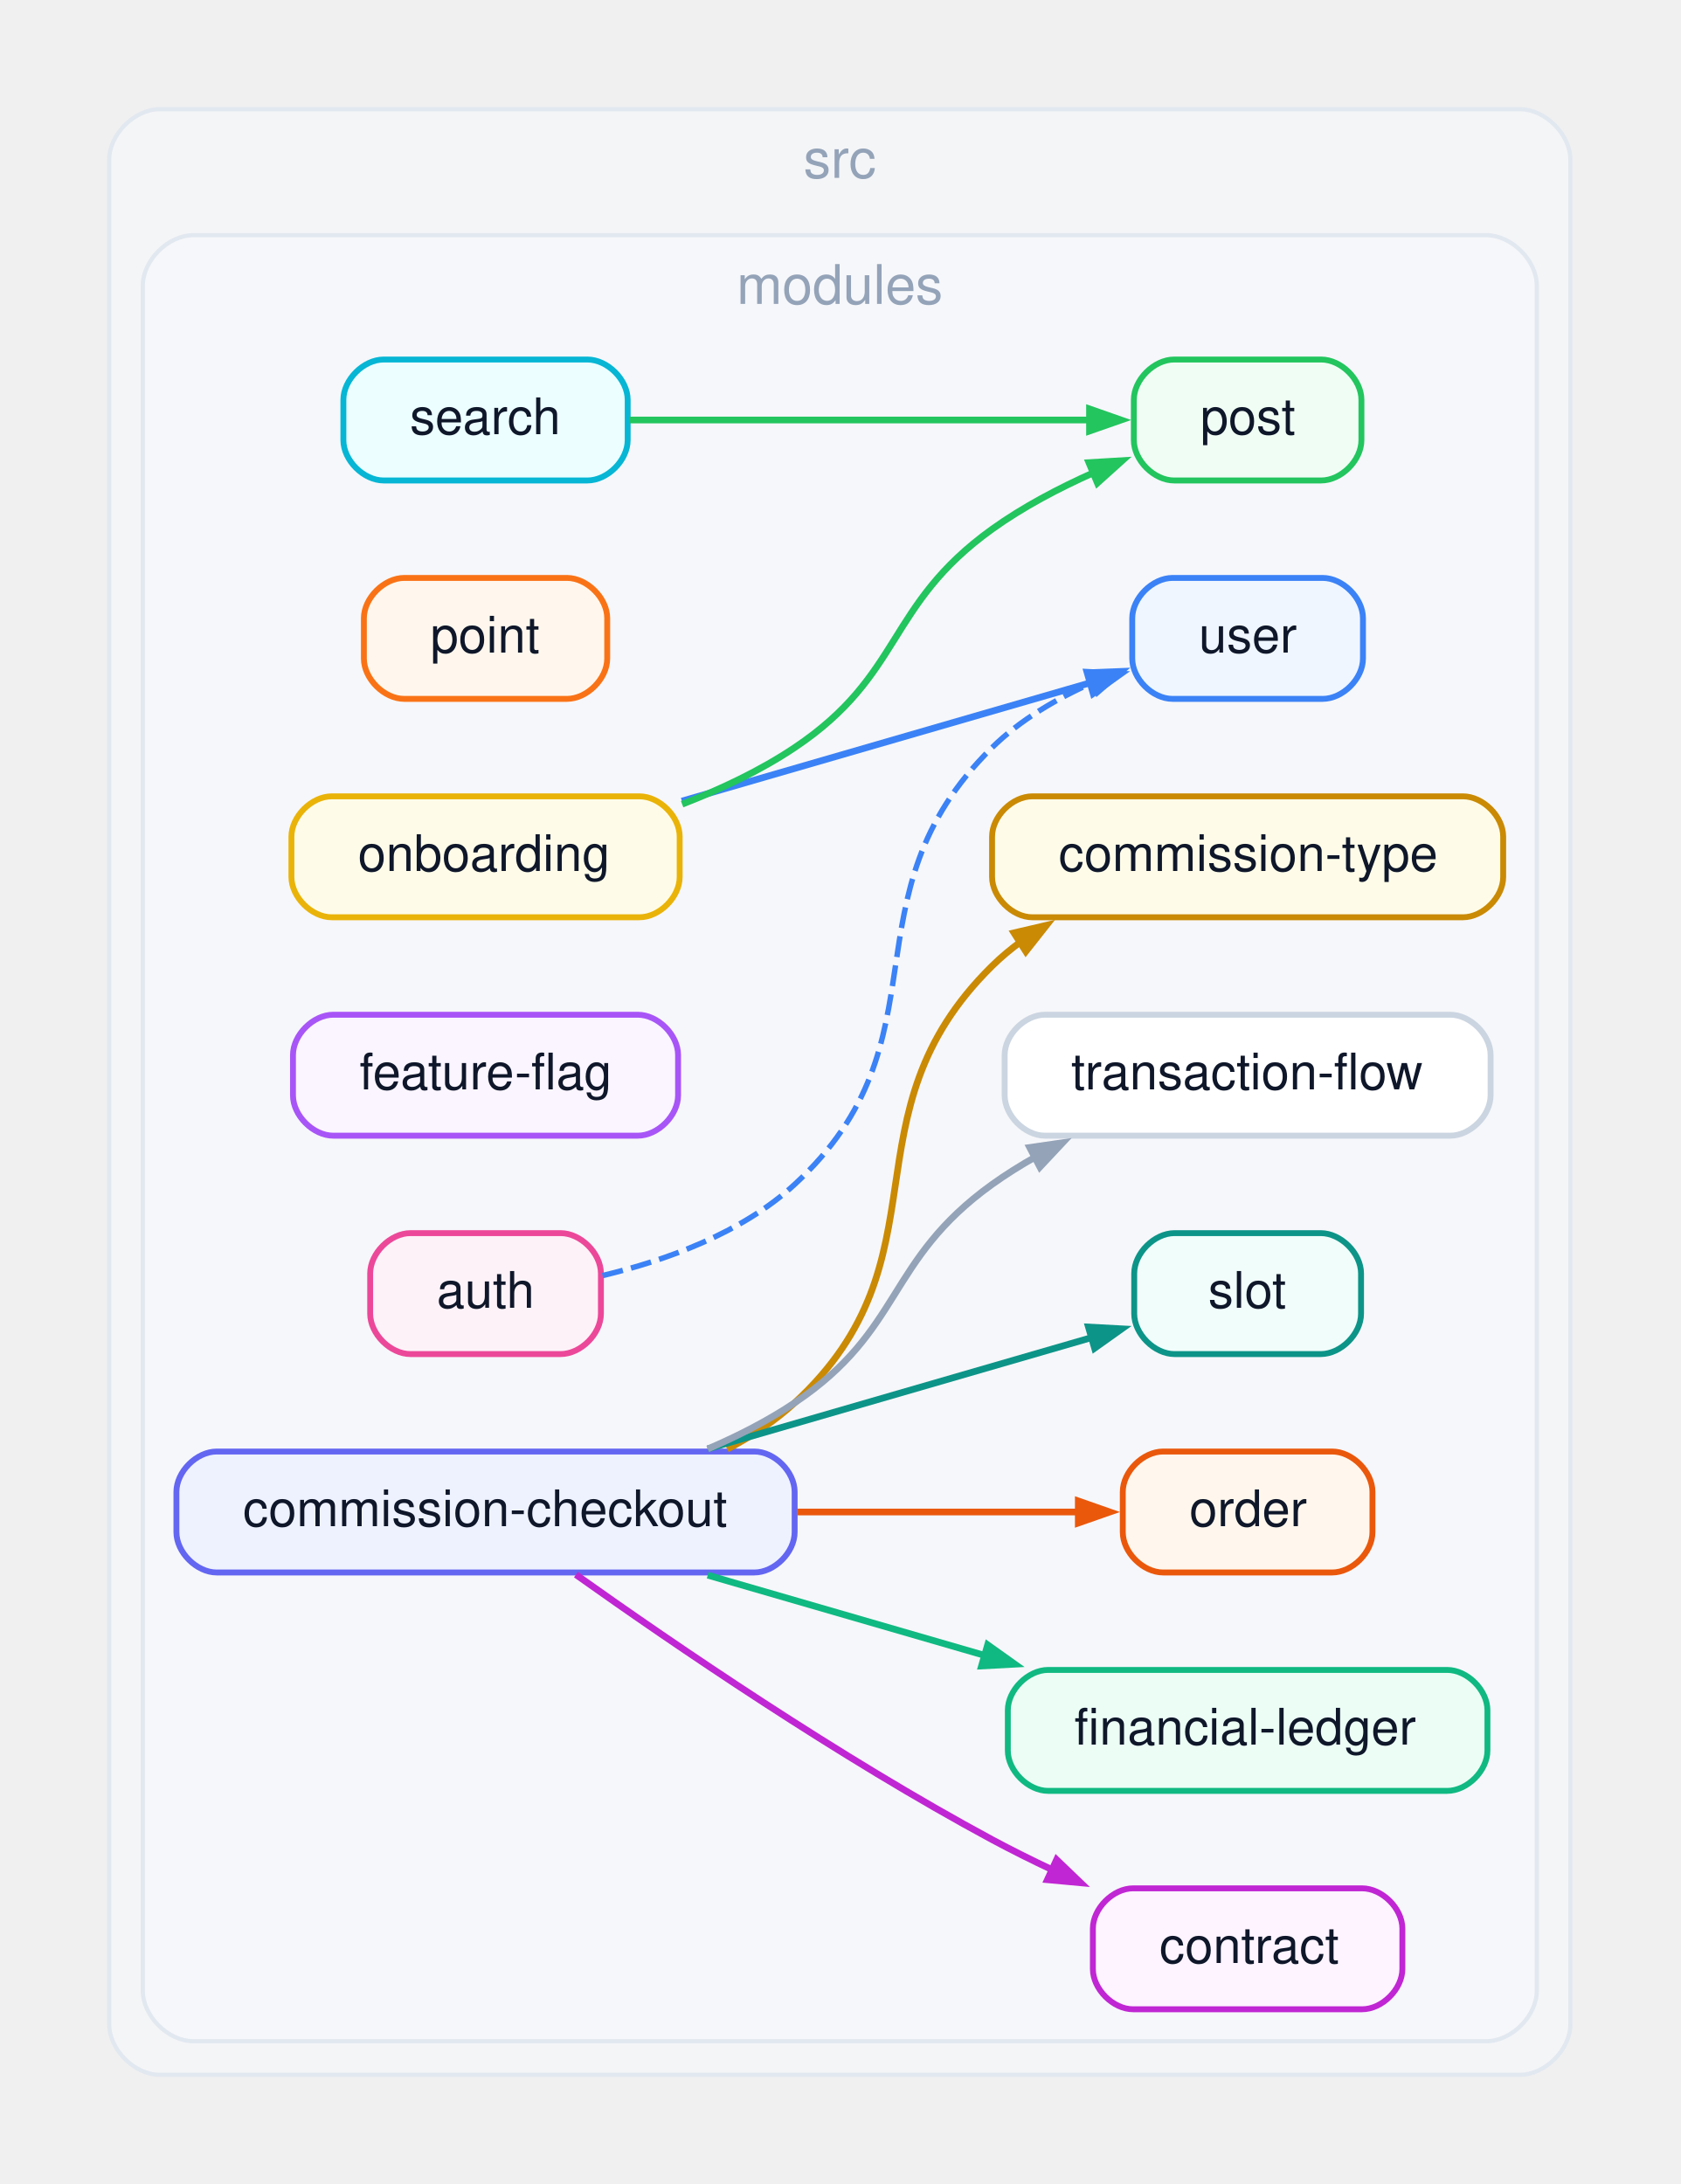
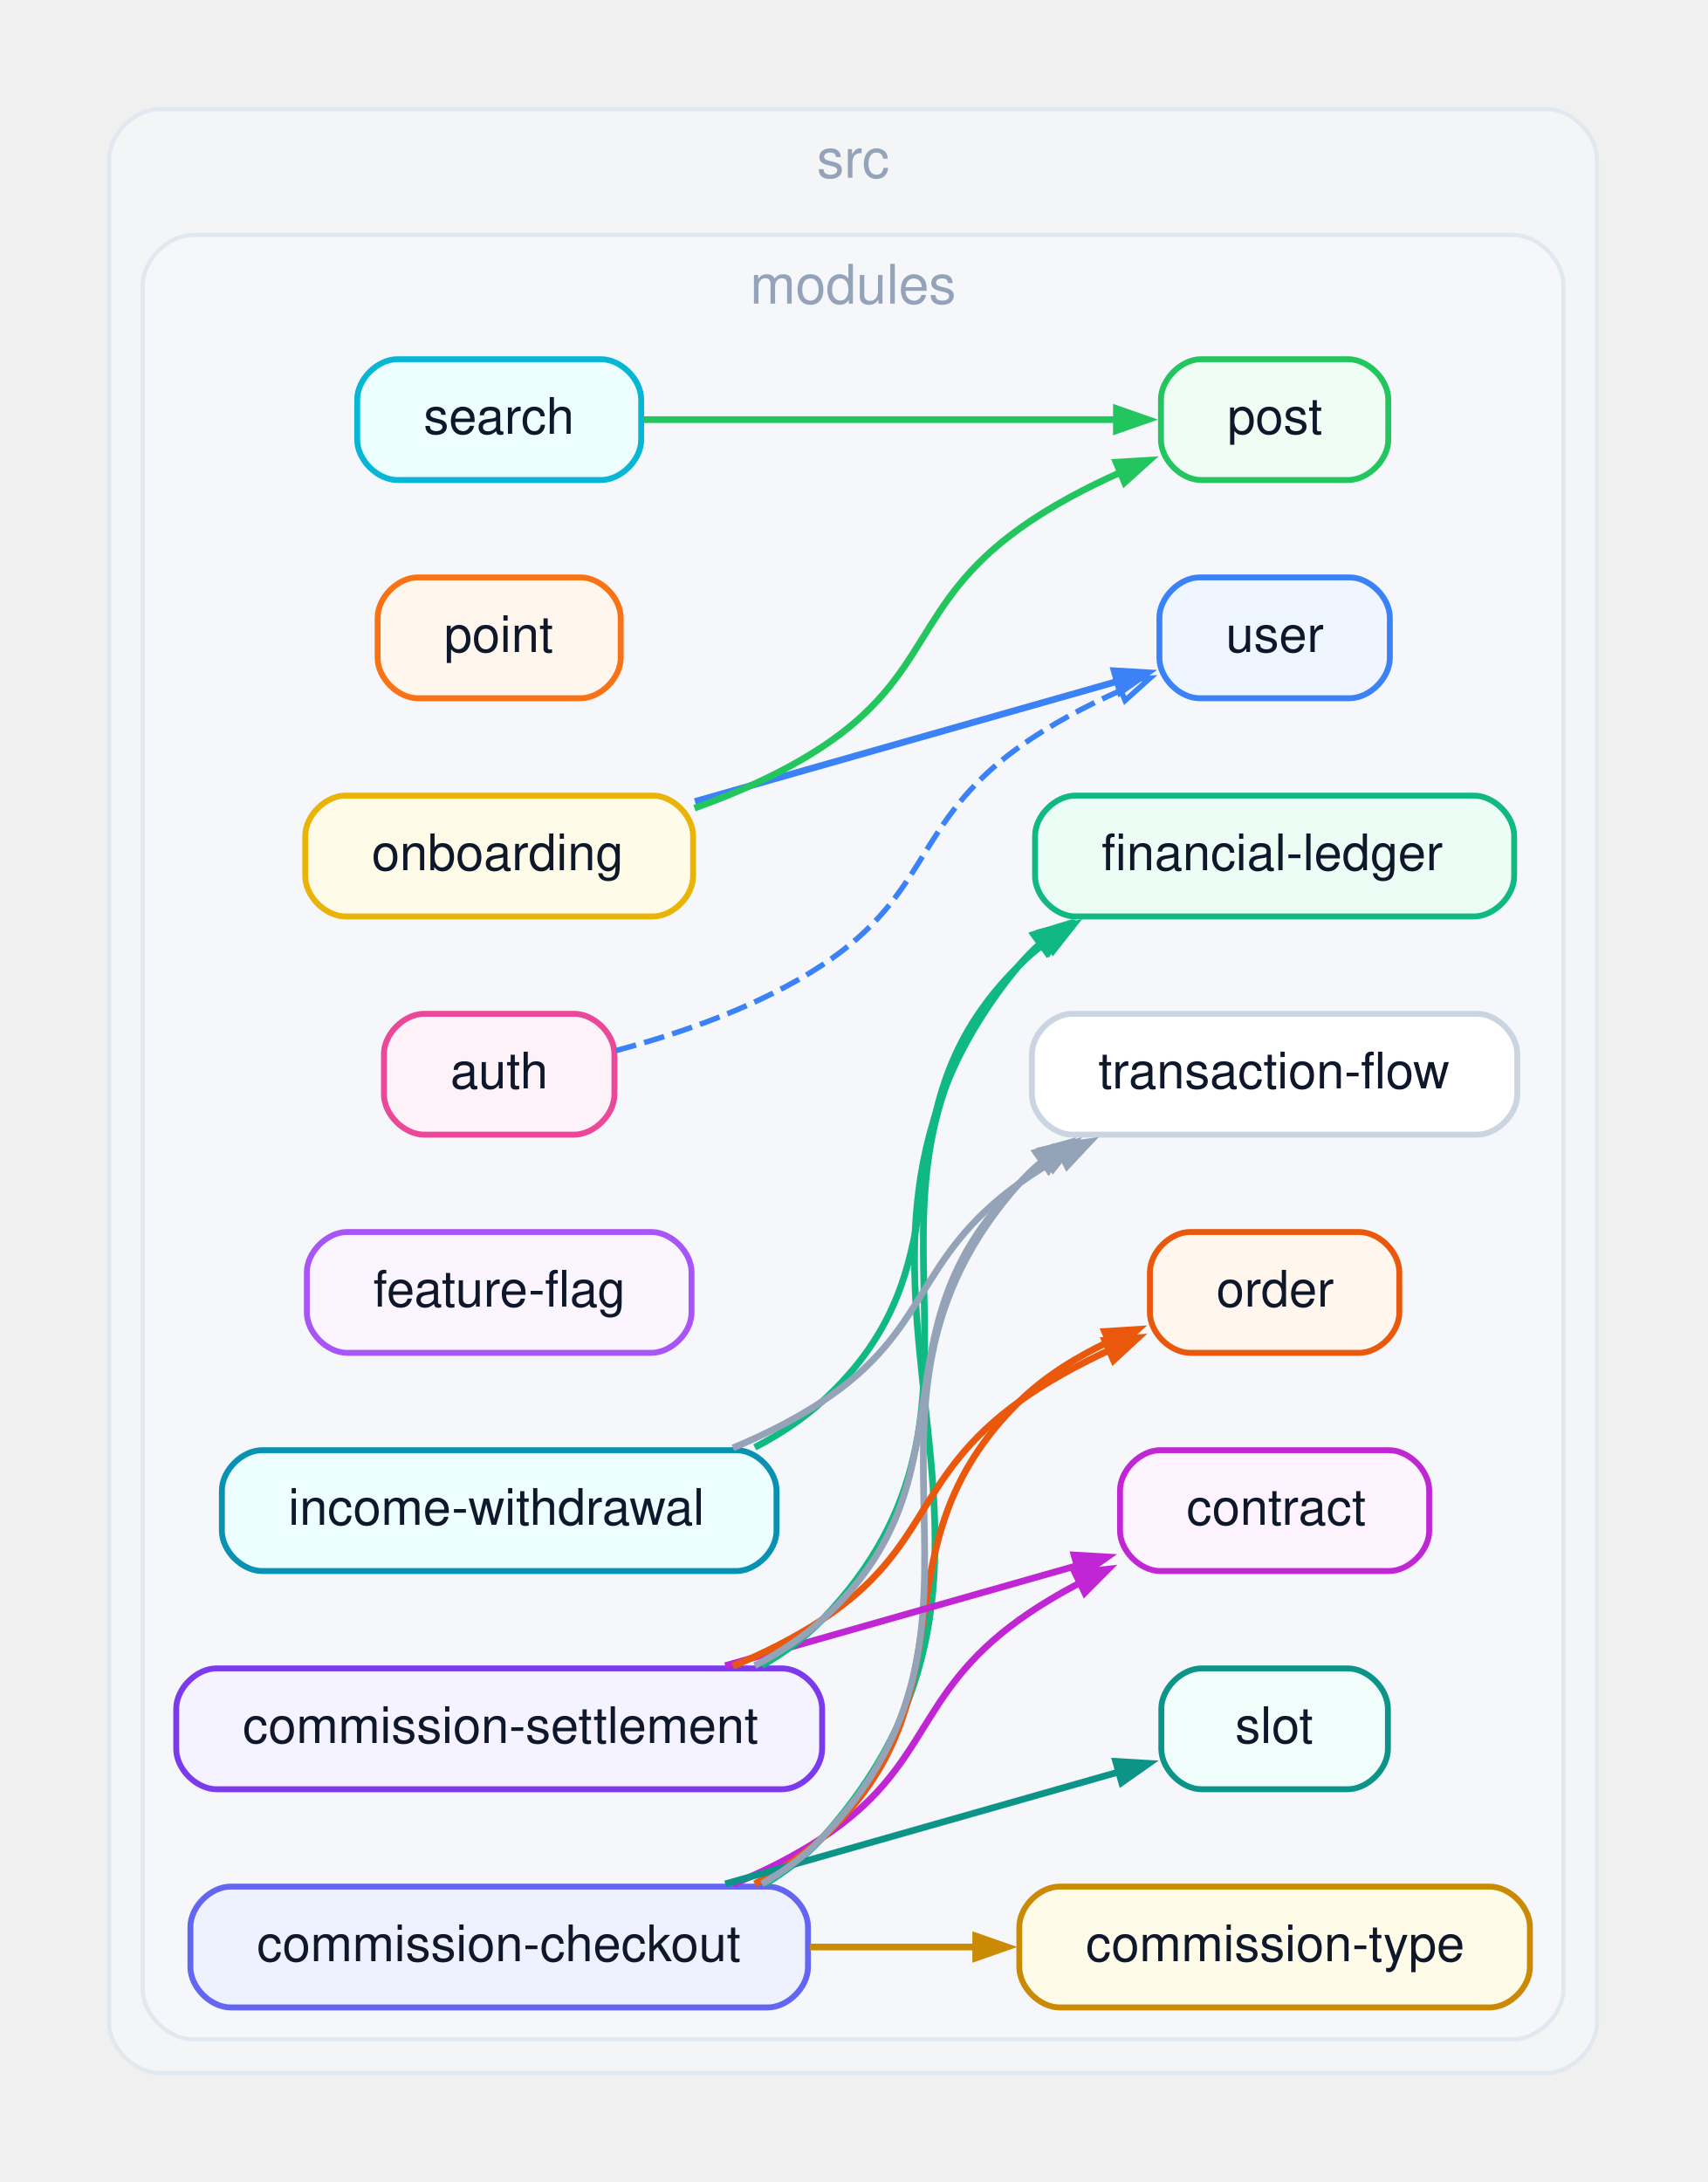
- <svg xmlns="http://www.w3.org/2000/svg" xmlns:xlink="http://www.w3.org/1999/xlink" width="400pt" height="520pt" viewBox="0.00 0.00 400.00 520.00">
+ <svg xmlns="http://www.w3.org/2000/svg" xmlns:xlink="http://www.w3.org/1999/xlink" width="407pt" height="520pt" viewBox="0.00 0.00 407.00 520.00">
  <g id="graph0" class="graph" transform="scale(1 1) rotate(0) translate(18 502)">
    <g id="clust1" class="cluster">
-       <path fill="#f8fafc" fill-opacity="0.502" stroke="#e2e8f0" d="M20,-8C20,-8 343.86,-8 343.86,-8 349.86,-8 355.86,-14 355.86,-20 355.86,-20 355.86,-464 355.86,-464 355.86,-470 349.86,-476 343.86,-476 343.86,-476 20,-476 20,-476 14,-476 8,-470 8,-464 8,-464 8,-20 8,-20 8,-14 14,-8 20,-8" />
-       <text xml:space="preserve" text-anchor="middle" x="181.93" y="-459.65" font-family="Helvetica,sans-Serif" font-size="13.00" fill="#94a3b8">src</text>
+       <path fill="#f8fafc" fill-opacity="0.502" stroke="#e2e8f0" d="M20,-8C20,-8 350.61,-8 350.61,-8 356.61,-8 362.61,-14 362.61,-20 362.61,-20 362.61,-464 362.61,-464 362.61,-470 356.61,-476 350.61,-476 350.61,-476 20,-476 20,-476 14,-476 8,-470 8,-464 8,-464 8,-20 8,-20 8,-14 14,-8 20,-8" />
+       <text xml:space="preserve" text-anchor="middle" x="185.31" y="-459.65" font-family="Helvetica,sans-Serif" font-size="13.00" fill="#94a3b8">src</text>
    </g>
    <g id="clust2" class="cluster">
-       <path fill="#f8fafc" fill-opacity="0.502" stroke="#e2e8f0" d="M28,-16C28,-16 335.86,-16 335.86,-16 341.86,-16 347.86,-22 347.86,-28 347.86,-28 347.86,-434 347.86,-434 347.86,-440 341.86,-446 335.86,-446 335.86,-446 28,-446 28,-446 22,-446 16,-440 16,-434 16,-434 16,-28 16,-28 16,-22 22,-16 28,-16" />
-       <text xml:space="preserve" text-anchor="middle" x="181.93" y="-429.65" font-family="Helvetica,sans-Serif" font-size="13.00" fill="#94a3b8">modules</text>
+       <path fill="#f8fafc" fill-opacity="0.502" stroke="#e2e8f0" d="M28,-16C28,-16 342.61,-16 342.61,-16 348.61,-16 354.61,-22 354.61,-28 354.61,-28 354.61,-434 354.61,-434 354.61,-440 348.61,-446 342.61,-446 342.61,-446 28,-446 28,-446 22,-446 16,-440 16,-434 16,-434 16,-28 16,-28 16,-22 22,-16 28,-16" />
+       <text xml:space="preserve" text-anchor="middle" x="185.31" y="-429.65" font-family="Helvetica,sans-Serif" font-size="13.00" fill="#94a3b8">modules</text>
    </g>
    <g id="node1" class="node">
      <g id="a_node1">
        <a xlink:href="src/modules/auth" xlink:title="auth">
-           <path fill="#fdf2f8" stroke="#ec4899" stroke-width="1.4" d="M115.46,-208.4C115.46,-208.4 79.73,-208.4 79.73,-208.4 74.93,-208.4 70.13,-203.6 70.13,-198.8 70.13,-198.8 70.13,-189.2 70.13,-189.2 70.13,-184.4 74.93,-179.6 79.73,-179.6 79.73,-179.6 115.46,-179.6 115.46,-179.6 120.26,-179.6 125.06,-184.4 125.06,-189.2 125.06,-189.2 125.06,-198.8 125.06,-198.8 125.06,-203.6 120.26,-208.4 115.46,-208.4" />
-           <text xml:space="preserve" text-anchor="start" x="85.97" y="-190.62" font-family="Helvetica,sans-Serif" font-size="12.00" fill="#0f172a">auth</text>
+           <path fill="#fdf2f8" stroke="#ec4899" stroke-width="1.4" d="M118.83,-260.4C118.83,-260.4 83.1,-260.4 83.1,-260.4 78.3,-260.4 73.5,-255.6 73.5,-250.8 73.5,-250.8 73.5,-241.2 73.5,-241.2 73.5,-236.4 78.3,-231.6 83.1,-231.6 83.1,-231.6 118.83,-231.6 118.83,-231.6 123.63,-231.6 128.43,-236.4 128.43,-241.2 128.43,-241.2 128.43,-250.8 128.43,-250.8 128.43,-255.6 123.63,-260.4 118.83,-260.4" />
+           <text xml:space="preserve" text-anchor="start" x="89.34" y="-242.62" font-family="Helvetica,sans-Serif" font-size="12.00" fill="#0f172a">auth</text>
        </a>
      </g>
    </g>
    <g id="node2" class="node">
      <g id="a_node2">
        <a xlink:href="src/modules/user" xlink:title="user">
-           <path fill="#eff6ff" stroke="#3b82f6" stroke-width="1.4" d="M296.88,-364.4C296.88,-364.4 261.15,-364.4 261.15,-364.4 256.35,-364.4 251.55,-359.6 251.55,-354.8 251.55,-354.8 251.55,-345.2 251.55,-345.2 251.55,-340.4 256.35,-335.6 261.15,-335.6 261.15,-335.6 296.88,-335.6 296.88,-335.6 301.68,-335.6 306.48,-340.4 306.48,-345.2 306.48,-345.2 306.48,-354.8 306.48,-354.8 306.48,-359.6 301.68,-364.4 296.88,-364.4" />
-           <text xml:space="preserve" text-anchor="start" x="267.39" y="-346.62" font-family="Helvetica,sans-Serif" font-size="12.00" fill="#0f172a">user</text>
+           <path fill="#eff6ff" stroke="#3b82f6" stroke-width="1.4" d="M303.63,-364.4C303.63,-364.4 267.9,-364.4 267.9,-364.4 263.11,-364.4 258.31,-359.6 258.31,-354.8 258.31,-354.8 258.31,-345.2 258.31,-345.2 258.31,-340.4 263.11,-335.6 267.9,-335.6 267.9,-335.6 303.63,-335.6 303.63,-335.6 308.43,-335.6 313.23,-340.4 313.23,-345.2 313.23,-345.2 313.23,-354.8 313.23,-354.8 313.23,-359.6 308.43,-364.4 303.63,-364.4" />
+           <text xml:space="preserve" text-anchor="start" x="274.14" y="-346.62" font-family="Helvetica,sans-Serif" font-size="12.00" fill="#0f172a">user</text>
        </a>
      </g>
    </g>
    <g id="edge1" class="edge">
-       <path fill="none" stroke="#3b82f6" stroke-width="1.3" stroke-dasharray="5,2" d="M125.44,-198.29C140.44,-201.88 158.59,-208.38 171.18,-220 208.46,-254.39 182.05,-288.4 218.18,-324 224.96,-330.68 233.73,-335.77 242.46,-339.61" />
-       <polygon fill="none" stroke="#3b82f6" stroke-width="1.3" points="241.33,-341.98 249.27,-342.3 243.26,-337.1 241.33,-341.98" />
+       <path fill="none" stroke="#3b82f6" stroke-width="1.3" stroke-dasharray="5,2" d="M128.77,-251.63C144.04,-255.68 163.03,-262.18 177.93,-272 203.94,-289.15 199.63,-305.83 224.93,-324 232.3,-329.3 240.93,-333.83 249.29,-337.55" />
+       <polygon fill="none" stroke="#3b82f6" stroke-width="1.3" points="248.11,-339.9 256.04,-340.37 250.14,-335.06 248.11,-339.9" />
    </g>
    <g id="node3" class="node">
      <g id="a_node3">
        <a xlink:href="src/modules/commission-checkout" xlink:title="commission-checkout">
-           <path fill="#eef2ff" stroke="#6366f1" stroke-width="1.4" d="M161.58,-156.4C161.58,-156.4 33.6,-156.4 33.6,-156.4 28.8,-156.4 24,-151.6 24,-146.8 24,-146.8 24,-137.2 24,-137.2 24,-132.4 28.8,-127.6 33.6,-127.6 33.6,-127.6 161.58,-127.6 161.58,-127.6 166.38,-127.6 171.18,-132.4 171.18,-137.2 171.18,-137.2 171.18,-146.8 171.18,-146.8 171.18,-151.6 166.38,-156.4 161.58,-156.4" />
-           <text xml:space="preserve" text-anchor="start" x="39.84" y="-138.62" font-family="Helvetica,sans-Serif" font-size="12.00" fill="#0f172a">commission-checkout</text>
+           <path fill="#eef2ff" stroke="#6366f1" stroke-width="1.4" d="M164.96,-52.4C164.96,-52.4 36.98,-52.4 36.98,-52.4 32.18,-52.4 27.38,-47.6 27.38,-42.8 27.38,-42.8 27.38,-33.2 27.38,-33.2 27.38,-28.4 32.18,-23.6 36.98,-23.6 36.98,-23.6 164.96,-23.6 164.96,-23.6 169.76,-23.6 174.56,-28.4 174.56,-33.2 174.56,-33.2 174.56,-42.8 174.56,-42.8 174.56,-47.6 169.76,-52.4 164.96,-52.4" />
+           <text xml:space="preserve" text-anchor="start" x="43.22" y="-34.62" font-family="Helvetica,sans-Serif" font-size="12.00" fill="#0f172a">commission-checkout</text>
        </a>
      </g>
    </g>
    <g id="node4" class="node">
      <g id="a_node4">
        <a xlink:href="src/modules/commission-type" xlink:title="commission-type">
-           <path fill="#fefce8" stroke="#ca8a04" stroke-width="1.4" d="M330.26,-312.4C330.26,-312.4 227.78,-312.4 227.78,-312.4 222.98,-312.4 218.18,-307.6 218.18,-302.8 218.18,-302.8 218.18,-293.2 218.18,-293.2 218.18,-288.4 222.98,-283.6 227.78,-283.6 227.78,-283.6 330.26,-283.6 330.26,-283.6 335.06,-283.6 339.86,-288.4 339.86,-293.2 339.86,-293.2 339.86,-302.8 339.86,-302.8 339.86,-307.6 335.06,-312.4 330.26,-312.4" />
-           <text xml:space="preserve" text-anchor="start" x="234.02" y="-294.62" font-family="Helvetica,sans-Serif" font-size="12.00" fill="#0f172a">commission-type</text>
+           <path fill="#fefce8" stroke="#ca8a04" stroke-width="1.4" d="M337.01,-52.4C337.01,-52.4 234.53,-52.4 234.53,-52.4 229.73,-52.4 224.93,-47.6 224.93,-42.8 224.93,-42.8 224.93,-33.2 224.93,-33.2 224.93,-28.4 229.73,-23.6 234.53,-23.6 234.53,-23.6 337.01,-23.6 337.01,-23.6 341.81,-23.6 346.61,-28.4 346.61,-33.2 346.61,-33.2 346.61,-42.8 346.61,-42.8 346.61,-47.6 341.81,-52.4 337.01,-52.4" />
+           <text xml:space="preserve" text-anchor="start" x="240.77" y="-34.62" font-family="Helvetica,sans-Serif" font-size="12.00" fill="#0f172a">commission-type</text>
        </a>
      </g>
    </g>
    <g id="edge2" class="edge">
-       <path fill="none" stroke="#ca8a04" stroke-width="1.6" d="M155.13,-156.97C160.95,-160.01 166.46,-163.64 171.18,-168 208.46,-202.39 182.05,-236.4 218.18,-272 220.36,-274.15 222.74,-276.13 225.27,-277.96" />
-       <polygon fill="#ca8a04" stroke="#ca8a04" stroke-width="1.6" points="223.4,-279.89 231.14,-281.7 226.22,-275.46 223.4,-279.89" />
+       <path fill="none" stroke="#ca8a04" stroke-width="1.6" d="M175,-38C188.08,-38 201.68,-38 214.67,-38" />
+       <polygon fill="#ca8a04" stroke="#ca8a04" stroke-width="1.6" points="214.54,-40.63 222.04,-38 214.54,-35.38 214.54,-40.63" />
    </g>
    <g id="node5" class="node">
      <g id="a_node5">
        <a xlink:href="src/modules/contract" xlink:title="contract">
-           <path fill="#fdf4ff" stroke="#c026d3" stroke-width="1.4" d="M306.26,-52.4C306.26,-52.4 251.78,-52.4 251.78,-52.4 246.98,-52.4 242.18,-47.6 242.18,-42.8 242.18,-42.8 242.18,-33.2 242.18,-33.2 242.18,-28.4 246.98,-23.6 251.78,-23.6 251.78,-23.6 306.26,-23.6 306.26,-23.6 311.06,-23.6 315.86,-28.4 315.86,-33.2 315.86,-33.2 315.86,-42.8 315.86,-42.8 315.86,-47.6 311.06,-52.4 306.26,-52.4" />
-           <text xml:space="preserve" text-anchor="start" x="258.02" y="-34.62" font-family="Helvetica,sans-Serif" font-size="12.00" fill="#0f172a">contract</text>
+           <path fill="#fdf4ff" stroke="#c026d3" stroke-width="1.4" d="M313.01,-156.4C313.01,-156.4 258.53,-156.4 258.53,-156.4 253.73,-156.4 248.93,-151.6 248.93,-146.8 248.93,-146.8 248.93,-137.2 248.93,-137.2 248.93,-132.4 253.73,-127.6 258.53,-127.6 258.53,-127.6 313.01,-127.6 313.01,-127.6 317.81,-127.6 322.61,-132.4 322.61,-137.2 322.61,-137.2 322.61,-146.8 322.61,-146.8 322.61,-151.6 317.81,-156.4 313.01,-156.4" />
+           <text xml:space="preserve" text-anchor="start" x="264.77" y="-138.62" font-family="Helvetica,sans-Serif" font-size="12.00" fill="#0f172a">contract</text>
        </a>
      </g>
    </g>
    <g id="edge3" class="edge">
-       <path fill="none" stroke="#c026d3" stroke-width="1.6" d="M119.11,-127.09C142.42,-110.51 181.95,-83.51 218.18,-64 222.79,-61.52 227.69,-59.08 232.62,-56.76" />
-       <polygon fill="#c026d3" stroke="#c026d3" stroke-width="1.6" points="233.55,-59.22 239.28,-53.72 231.36,-54.45 233.55,-59.22" />
+       <path fill="none" stroke="#c026d3" stroke-width="1.6" d="M156.68,-52.95C164.11,-56.04 171.41,-59.7 177.93,-64 203.94,-81.15 199.63,-97.83 224.93,-116 229.47,-119.26 234.48,-122.23 239.61,-124.9" />
+       <polygon fill="#c026d3" stroke="#c026d3" stroke-width="1.6" points="238.23,-127.14 246.12,-128.05 240.52,-122.42 238.23,-127.14" />
    </g>
    <g id="node6" class="node">
      <g id="a_node6">
        <a xlink:href="src/modules/financial-ledger" xlink:title="financial-ledger">
-           <path fill="#ecfdf5" stroke="#10b981" stroke-width="1.4" d="M326.51,-104.4C326.51,-104.4 231.53,-104.4 231.53,-104.4 226.73,-104.4 221.93,-99.6 221.93,-94.8 221.93,-94.8 221.93,-85.2 221.93,-85.2 221.93,-80.4 226.73,-75.6 231.53,-75.6 231.53,-75.6 326.51,-75.6 326.51,-75.6 331.31,-75.6 336.11,-80.4 336.11,-85.2 336.11,-85.2 336.11,-94.8 336.11,-94.8 336.11,-99.6 331.31,-104.4 326.51,-104.4" />
-           <text xml:space="preserve" text-anchor="start" x="237.77" y="-86.62" font-family="Helvetica,sans-Serif" font-size="12.00" fill="#0f172a">financial-ledger</text>
+           <path fill="#ecfdf5" stroke="#10b981" stroke-width="1.4" d="M333.26,-312.4C333.26,-312.4 238.28,-312.4 238.28,-312.4 233.48,-312.4 228.68,-307.6 228.68,-302.8 228.68,-302.8 228.68,-293.2 228.68,-293.2 228.68,-288.4 233.48,-283.6 238.28,-283.6 238.28,-283.6 333.26,-283.6 333.26,-283.6 338.06,-283.6 342.86,-288.4 342.86,-293.2 342.86,-293.2 342.86,-302.8 342.86,-302.8 342.86,-307.6 338.06,-312.4 333.26,-312.4" />
+           <text xml:space="preserve" text-anchor="start" x="244.52" y="-294.62" font-family="Helvetica,sans-Serif" font-size="12.00" fill="#0f172a">financial-ledger</text>
        </a>
      </g>
    </g>
    <g id="edge4" class="edge">
-       <path fill="none" stroke="#10b981" stroke-width="1.6" d="M150.49,-126.96C171.14,-120.98 195.05,-114.04 216.56,-107.81" />
-       <polygon fill="#10b981" stroke="#10b981" stroke-width="1.6" points="217.13,-110.38 223.6,-105.77 215.67,-105.34 217.13,-110.38" />
+       <path fill="none" stroke="#10b981" stroke-width="1.6" d="M164.27,-53C169.35,-56.02 174.02,-59.64 177.93,-64 241.25,-134.52 164.49,-199 224.93,-272 226.51,-273.91 228.26,-275.68 230.13,-277.33" />
+       <polygon fill="#10b981" stroke="#10b981" stroke-width="1.6" points="228.36,-279.28 235.95,-281.62 231.48,-275.06 228.36,-279.28" />
    </g>
    <g id="node7" class="node">
      <g id="a_node7">
        <a xlink:href="src/modules/order" xlink:title="order">
-           <path fill="#fff7ed" stroke="#ea580c" stroke-width="1.4" d="M299.13,-156.4C299.13,-156.4 258.9,-156.4 258.9,-156.4 254.1,-156.4 249.3,-151.6 249.3,-146.8 249.3,-146.8 249.3,-137.2 249.3,-137.2 249.3,-132.4 254.1,-127.6 258.9,-127.6 258.9,-127.6 299.13,-127.6 299.13,-127.6 303.94,-127.6 308.74,-132.4 308.74,-137.2 308.74,-137.2 308.74,-146.8 308.74,-146.8 308.74,-151.6 303.94,-156.4 299.13,-156.4" />
-           <text xml:space="preserve" text-anchor="start" x="265.14" y="-138.62" font-family="Helvetica,sans-Serif" font-size="12.00" fill="#0f172a">order</text>
+           <path fill="#fff7ed" stroke="#ea580c" stroke-width="1.4" d="M305.88,-208.4C305.88,-208.4 265.65,-208.4 265.65,-208.4 260.85,-208.4 256.05,-203.6 256.05,-198.8 256.05,-198.8 256.05,-189.2 256.05,-189.2 256.05,-184.4 260.85,-179.6 265.65,-179.6 265.65,-179.6 305.88,-179.6 305.88,-179.6 310.69,-179.6 315.49,-184.4 315.49,-189.2 315.49,-189.2 315.49,-198.8 315.49,-198.8 315.49,-203.6 310.69,-208.4 305.88,-208.4" />
+           <text xml:space="preserve" text-anchor="start" x="271.89" y="-190.62" font-family="Helvetica,sans-Serif" font-size="12.00" fill="#0f172a">order</text>
        </a>
      </g>
    </g>
    <g id="edge5" class="edge">
-       <path fill="none" stroke="#ea580c" stroke-width="1.6" d="M171.83,-142C194.77,-142 219.2,-142 238.83,-142" />
-       <polygon fill="#ea580c" stroke="#ea580c" stroke-width="1.6" points="238.71,-144.63 246.21,-142 238.71,-139.38 238.71,-144.63" />
+       <path fill="none" stroke="#ea580c" stroke-width="1.6" d="M161.88,-53.07C167.69,-56.08 173.19,-59.69 177.93,-64 215.45,-98.13 188.8,-132.4 224.93,-168 230.96,-173.94 238.57,-178.63 246.33,-182.29" />
+       <polygon fill="#ea580c" stroke="#ea580c" stroke-width="1.6" points="245.25,-184.69 253.18,-185.19 247.29,-179.85 245.25,-184.69" />
    </g>
    <g id="node8" class="node">
      <g id="a_node8">
        <a xlink:href="src/modules/slot" xlink:title="slot">
-           <path fill="#f0fdfa" stroke="#0d9488" stroke-width="1.4" d="M296.42,-208.4C296.42,-208.4 261.62,-208.4 261.62,-208.4 256.82,-208.4 252.02,-203.6 252.02,-198.8 252.02,-198.8 252.02,-189.2 252.02,-189.2 252.02,-184.4 256.82,-179.6 261.62,-179.6 261.62,-179.6 296.42,-179.6 296.42,-179.6 301.22,-179.6 306.02,-184.4 306.02,-189.2 306.02,-189.2 306.02,-198.8 306.02,-198.8 306.02,-203.6 301.22,-208.4 296.42,-208.4" />
-           <text xml:space="preserve" text-anchor="start" x="269.64" y="-190.62" font-family="Helvetica,sans-Serif" font-size="12.00" fill="#0f172a">slot</text>
+           <path fill="#f0fdfa" stroke="#0d9488" stroke-width="1.4" d="M303.17,-104.4C303.17,-104.4 268.37,-104.4 268.37,-104.4 263.57,-104.4 258.77,-99.6 258.77,-94.8 258.77,-94.8 258.77,-85.2 258.77,-85.2 258.77,-80.4 263.57,-75.6 268.37,-75.6 268.37,-75.6 303.17,-75.6 303.17,-75.6 307.97,-75.6 312.77,-80.4 312.77,-85.2 312.77,-85.2 312.77,-94.8 312.77,-94.8 312.77,-99.6 307.97,-104.4 303.17,-104.4" />
+           <text xml:space="preserve" text-anchor="start" x="276.39" y="-86.62" font-family="Helvetica,sans-Serif" font-size="12.00" fill="#0f172a">slot</text>
        </a>
      </g>
    </g>
    <g id="edge6" class="edge">
-       <path fill="none" stroke="#0d9488" stroke-width="1.6" d="M150.49,-157.04C179.89,-165.56 215.93,-176.01 242.19,-183.62" />
-       <polygon fill="#0d9488" stroke="#0d9488" stroke-width="1.6" points="241.13,-186.04 249.07,-185.61 242.59,-181 241.13,-186.04" />
+       <path fill="none" stroke="#0d9488" stroke-width="1.6" d="M154.84,-53.04C184.99,-61.62 221.98,-72.14 248.77,-79.76" />
+       <polygon fill="#0d9488" stroke="#0d9488" stroke-width="1.6" points="247.89,-82.24 255.82,-81.76 249.32,-77.19 247.89,-82.24" />
    </g>
    <g id="node9" class="node">
      <g id="a_node9">
        <a xlink:href="src/modules/transaction-flow" xlink:title="transaction-flow">
-           <path fill="#ffffff" stroke="#cbd5e1" stroke-width="1.4" d="M327.26,-260.4C327.26,-260.4 230.78,-260.4 230.78,-260.4 225.98,-260.4 221.18,-255.6 221.18,-250.8 221.18,-250.8 221.18,-241.2 221.18,-241.2 221.18,-236.4 225.98,-231.6 230.78,-231.6 230.78,-231.6 327.26,-231.6 327.26,-231.6 332.06,-231.6 336.86,-236.4 336.86,-241.2 336.86,-241.2 336.86,-250.8 336.86,-250.8 336.86,-255.6 332.06,-260.4 327.26,-260.4" />
-           <text xml:space="preserve" text-anchor="start" x="237.02" y="-242.62" font-family="Helvetica,sans-Serif" font-size="12.00" fill="#0f172a">transaction-flow</text>
+           <path fill="#ffffff" stroke="#cbd5e1" stroke-width="1.4" d="M334.01,-260.4C334.01,-260.4 237.53,-260.4 237.53,-260.4 232.73,-260.4 227.93,-255.6 227.93,-250.8 227.93,-250.8 227.93,-241.2 227.93,-241.2 227.93,-236.4 232.73,-231.6 237.53,-231.6 237.53,-231.6 334.01,-231.6 334.01,-231.6 338.81,-231.6 343.61,-236.4 343.61,-241.2 343.61,-241.2 343.61,-250.8 343.61,-250.8 343.61,-255.6 338.81,-260.4 334.01,-260.4" />
+           <text xml:space="preserve" text-anchor="start" x="243.77" y="-242.62" font-family="Helvetica,sans-Serif" font-size="12.00" fill="#0f172a">transaction-flow</text>
        </a>
      </g>
    </g>
    <g id="edge7" class="edge">
-       <path fill="none" stroke="#94a3b8" stroke-width="1.6" d="M150.49,-157.01C157.72,-160.11 164.84,-163.76 171.18,-168 197.07,-185.33 192.88,-201.83 218.18,-220 221.44,-222.34 224.94,-224.53 228.56,-226.57" />
-       <polygon fill="#94a3b8" stroke="#94a3b8" stroke-width="1.6" points="227.14,-228.79 235,-229.93 229.57,-224.13 227.14,-228.79" />
+       <path fill="none" stroke="#94a3b8" stroke-width="1.6" d="M163.58,-53.08C168.87,-56.08 173.77,-59.68 177.93,-64 228.17,-116.14 176.82,-165.89 224.93,-220 226.61,-221.89 228.45,-223.65 230.41,-225.28" />
+       <polygon fill="#94a3b8" stroke="#94a3b8" stroke-width="1.6" points="228.88,-227.41 236.52,-229.59 231.91,-223.12 228.88,-227.41" />
    </g>
    <g id="node10" class="node">
      <g id="a_node10">
-         <a xlink:href="src/modules/feature-flag" xlink:title="feature-flag">
-           <path fill="#faf5ff" stroke="#a855f7" stroke-width="1.4" d="M133.83,-260.4C133.83,-260.4 61.35,-260.4 61.35,-260.4 56.55,-260.4 51.75,-255.6 51.75,-250.8 51.75,-250.8 51.75,-241.2 51.75,-241.2 51.75,-236.4 56.55,-231.6 61.35,-231.6 61.35,-231.6 133.83,-231.6 133.83,-231.6 138.63,-231.6 143.43,-236.4 143.43,-241.2 143.43,-241.2 143.43,-250.8 143.43,-250.8 143.43,-255.6 138.63,-260.4 133.83,-260.4" />
-           <text xml:space="preserve" text-anchor="start" x="67.59" y="-242.62" font-family="Helvetica,sans-Serif" font-size="12.00" fill="#0f172a">feature-flag</text>
-         </a>
-       </g>
+         <a xlink:href="src/modules/commission-settlement" xlink:title="commission-settlement">
+           <path fill="#f5f3ff" stroke="#7c3aed" stroke-width="1.4" d="M168.33,-104.4C168.33,-104.4 33.6,-104.4 33.6,-104.4 28.8,-104.4 24,-99.6 24,-94.8 24,-94.8 24,-85.2 24,-85.2 24,-80.4 28.8,-75.6 33.6,-75.6 33.6,-75.6 168.33,-75.6 168.33,-75.6 173.13,-75.6 177.93,-80.4 177.93,-85.2 177.93,-85.2 177.93,-94.8 177.93,-94.8 177.93,-99.6 173.13,-104.4 168.33,-104.4" />
+           <text xml:space="preserve" text-anchor="start" x="39.84" y="-86.62" font-family="Helvetica,sans-Serif" font-size="12.00" fill="#0f172a">commission-settlement</text>
+         </a>
+       </g>
+     </g>
+     <g id="edge8" class="edge">
+       <path fill="none" stroke="#c026d3" stroke-width="1.6" d="M154.84,-105.04C181.39,-112.59 213.26,-121.66 238.79,-128.92" />
+       <polygon fill="#c026d3" stroke="#c026d3" stroke-width="1.6" points="237.98,-131.42 245.91,-130.95 239.41,-126.37 237.98,-131.42" />
+     </g>
+     <g id="edge9" class="edge">
+       <path fill="none" stroke="#10b981" stroke-width="1.6" d="M163.58,-105.08C168.87,-108.08 173.77,-111.68 177.93,-116 228.17,-168.14 176.82,-217.89 224.93,-272 226.61,-273.89 228.45,-275.65 230.41,-277.28" />
+       <polygon fill="#10b981" stroke="#10b981" stroke-width="1.6" points="228.88,-279.41 236.52,-281.59 231.91,-275.12 228.88,-279.41" />
+     </g>
+     <g id="edge10" class="edge">
+       <path fill="none" stroke="#ea580c" stroke-width="1.6" d="M156.68,-104.95C164.11,-108.04 171.41,-111.7 177.93,-116 203.94,-133.15 199.63,-149.83 224.93,-168 231.54,-172.75 239.16,-176.88 246.69,-180.37" />
+       <polygon fill="#ea580c" stroke="#ea580c" stroke-width="1.6" points="245.29,-182.62 253.22,-183.2 247.38,-177.81 245.29,-182.62" />
+     </g>
+     <g id="edge11" class="edge">
+       <path fill="none" stroke="#94a3b8" stroke-width="1.6" d="M161.88,-105.07C167.69,-108.08 173.19,-111.69 177.93,-116 215.45,-150.13 188.8,-184.4 224.93,-220 227.11,-222.15 229.49,-224.13 232.02,-225.96" />
+       <polygon fill="#94a3b8" stroke="#94a3b8" stroke-width="1.6" points="230.15,-227.89 237.89,-229.7 232.97,-223.46 230.15,-227.89" />
    </g>
    <g id="node11" class="node">
      <g id="a_node11">
-         <a xlink:href="src/modules/onboarding" xlink:title="onboarding">
-           <path fill="#fefce8" stroke="#eab308" stroke-width="1.4" d="M134.21,-312.4C134.21,-312.4 60.98,-312.4 60.98,-312.4 56.18,-312.4 51.38,-307.6 51.38,-302.8 51.38,-302.8 51.38,-293.2 51.38,-293.2 51.38,-288.4 56.18,-283.6 60.98,-283.6 60.98,-283.6 134.21,-283.6 134.21,-283.6 139.01,-283.6 143.81,-288.4 143.81,-293.2 143.81,-293.2 143.81,-302.8 143.81,-302.8 143.81,-307.6 139.01,-312.4 134.21,-312.4" />
-           <text xml:space="preserve" text-anchor="start" x="67.22" y="-294.62" font-family="Helvetica,sans-Serif" font-size="12.00" fill="#0f172a">onboarding</text>
-         </a>
-       </g>
-     </g>
-     <g id="edge9" class="edge">
-       <path fill="none" stroke="#3b82f6" stroke-width="1.6" d="M144.33,-311.26C174.52,-320 213.53,-331.31 241.61,-339.45" />
-       <polygon fill="#3b82f6" stroke="#3b82f6" stroke-width="1.6" points="240.79,-341.94 248.72,-341.51 242.25,-336.9 240.79,-341.94" />
+         <a xlink:href="src/modules/feature-flag" xlink:title="feature-flag">
+           <path fill="#faf5ff" stroke="#a855f7" stroke-width="1.4" d="M137.21,-208.4C137.21,-208.4 64.73,-208.4 64.73,-208.4 59.93,-208.4 55.13,-203.6 55.13,-198.8 55.13,-198.8 55.13,-189.2 55.13,-189.2 55.13,-184.4 59.93,-179.6 64.73,-179.6 64.73,-179.6 137.21,-179.6 137.21,-179.6 142.01,-179.6 146.81,-184.4 146.81,-189.2 146.81,-189.2 146.81,-198.8 146.81,-198.8 146.81,-203.6 142.01,-208.4 137.21,-208.4" />
+           <text xml:space="preserve" text-anchor="start" x="70.97" y="-190.62" font-family="Helvetica,sans-Serif" font-size="12.00" fill="#0f172a">feature-flag</text>
+         </a>
+       </g>
    </g>
    <g id="node12" class="node">
      <g id="a_node12">
-         <a xlink:href="src/modules/post" xlink:title="post">
-           <path fill="#f0fdf4" stroke="#22c55e" stroke-width="1.4" d="M296.51,-416.4C296.51,-416.4 261.53,-416.4 261.53,-416.4 256.73,-416.4 251.93,-411.6 251.93,-406.8 251.93,-406.8 251.93,-397.2 251.93,-397.2 251.93,-392.4 256.73,-387.6 261.53,-387.6 261.53,-387.6 296.51,-387.6 296.51,-387.6 301.31,-387.6 306.11,-392.4 306.11,-397.2 306.11,-397.2 306.11,-406.8 306.11,-406.8 306.11,-411.6 301.31,-416.4 296.51,-416.4" />
-           <text xml:space="preserve" text-anchor="start" x="267.77" y="-398.62" font-family="Helvetica,sans-Serif" font-size="12.00" fill="#0f172a">post</text>
-         </a>
-       </g>
-     </g>
-     <g id="edge8" class="edge">
-       <path fill="none" stroke="#22c55e" stroke-width="1.6" d="M144.39,-310.53C153.67,-314.11 163.06,-318.56 171.18,-324 197.07,-341.33 192.88,-357.83 218.18,-376 225.54,-381.29 234.15,-385.81 242.51,-389.53" />
-       <polygon fill="#22c55e" stroke="#22c55e" stroke-width="1.6" points="241.24,-391.85 249.17,-392.32 243.26,-387 241.24,-391.85" />
+         <a xlink:href="src/modules/income-withdrawal" xlink:title="income-withdrawal">
+           <path fill="#ecfeff" stroke="#0891b2" stroke-width="1.4" d="M157.46,-156.4C157.46,-156.4 44.48,-156.4 44.48,-156.4 39.68,-156.4 34.88,-151.6 34.88,-146.8 34.88,-146.8 34.88,-137.2 34.88,-137.2 34.88,-132.4 39.68,-127.6 44.48,-127.6 44.48,-127.6 157.46,-127.6 157.46,-127.6 162.26,-127.6 167.06,-132.4 167.06,-137.2 167.06,-137.2 167.06,-146.8 167.06,-146.8 167.06,-151.6 162.26,-156.4 157.46,-156.4" />
+           <text xml:space="preserve" text-anchor="start" x="50.72" y="-138.62" font-family="Helvetica,sans-Serif" font-size="12.00" fill="#0f172a">income-withdrawal</text>
+         </a>
+       </g>
+     </g>
+     <g id="edge12" class="edge">
+       <path fill="none" stroke="#10b981" stroke-width="1.6" d="M161.88,-157.07C167.69,-160.08 173.19,-163.69 177.93,-168 215.45,-202.13 188.8,-236.4 224.93,-272 227.11,-274.15 229.49,-276.13 232.02,-277.96" />
+       <polygon fill="#10b981" stroke="#10b981" stroke-width="1.6" points="230.15,-279.89 237.89,-281.7 232.97,-275.46 230.15,-279.89" />
+     </g>
+     <g id="edge13" class="edge">
+       <path fill="none" stroke="#94a3b8" stroke-width="1.6" d="M156.68,-156.95C164.11,-160.04 171.41,-163.7 177.93,-168 203.94,-185.15 199.63,-201.83 224.93,-220 228.19,-222.34 231.69,-224.53 235.31,-226.57" />
+       <polygon fill="#94a3b8" stroke="#94a3b8" stroke-width="1.6" points="233.89,-228.79 241.75,-229.93 236.32,-224.13 233.89,-228.79" />
    </g>
    <g id="node13" class="node">
      <g id="a_node13">
-         <a xlink:href="src/modules/point" xlink:title="point">
-           <path fill="#fff7ed" stroke="#f97316" stroke-width="1.4" d="M116.96,-364.4C116.96,-364.4 78.23,-364.4 78.23,-364.4 73.43,-364.4 68.63,-359.6 68.63,-354.8 68.63,-354.8 68.63,-345.2 68.63,-345.2 68.63,-340.4 73.43,-335.6 78.23,-335.6 78.23,-335.6 116.96,-335.6 116.96,-335.6 121.76,-335.6 126.56,-340.4 126.56,-345.2 126.56,-345.2 126.56,-354.8 126.56,-354.8 126.56,-359.6 121.76,-364.4 116.96,-364.4" />
-           <text xml:space="preserve" text-anchor="start" x="84.47" y="-346.62" font-family="Helvetica,sans-Serif" font-size="12.00" fill="#0f172a">point</text>
-         </a>
-       </g>
+         <a xlink:href="src/modules/onboarding" xlink:title="onboarding">
+           <path fill="#fefce8" stroke="#eab308" stroke-width="1.4" d="M137.58,-312.4C137.58,-312.4 64.35,-312.4 64.35,-312.4 59.55,-312.4 54.75,-307.6 54.75,-302.8 54.75,-302.8 54.75,-293.2 54.75,-293.2 54.75,-288.4 59.55,-283.6 64.35,-283.6 64.35,-283.6 137.58,-283.6 137.58,-283.6 142.38,-283.6 147.18,-288.4 147.18,-293.2 147.18,-293.2 147.18,-302.8 147.18,-302.8 147.18,-307.6 142.38,-312.4 137.58,-312.4" />
+           <text xml:space="preserve" text-anchor="start" x="70.59" y="-294.62" font-family="Helvetica,sans-Serif" font-size="12.00" fill="#0f172a">onboarding</text>
+         </a>
+       </g>
+     </g>
+     <g id="edge15" class="edge">
+       <path fill="none" stroke="#3b82f6" stroke-width="1.6" d="M147.62,-310.99C178.79,-319.85 219.51,-331.44 248.47,-339.67" />
+       <polygon fill="#3b82f6" stroke="#3b82f6" stroke-width="1.6" points="247.54,-342.14 255.47,-341.67 248.98,-337.09 247.54,-342.14" />
    </g>
    <g id="node14" class="node">
      <g id="a_node14">
+         <a xlink:href="src/modules/post" xlink:title="post">
+           <path fill="#f0fdf4" stroke="#22c55e" stroke-width="1.4" d="M303.26,-416.4C303.26,-416.4 268.28,-416.4 268.28,-416.4 263.48,-416.4 258.68,-411.6 258.68,-406.8 258.68,-406.8 258.68,-397.2 258.68,-397.2 258.68,-392.4 263.48,-387.6 268.28,-387.6 268.28,-387.6 303.26,-387.6 303.26,-387.6 308.06,-387.6 312.86,-392.4 312.86,-397.2 312.86,-397.2 312.86,-406.8 312.86,-406.8 312.86,-411.6 308.06,-416.4 303.26,-416.4" />
+           <text xml:space="preserve" text-anchor="start" x="274.52" y="-398.62" font-family="Helvetica,sans-Serif" font-size="12.00" fill="#0f172a">post</text>
+         </a>
+       </g>
+     </g>
+     <g id="edge14" class="edge">
+       <path fill="none" stroke="#22c55e" stroke-width="1.6" d="M147.51,-309.41C157.98,-313.14 168.74,-317.94 177.93,-324 203.94,-341.15 199.63,-357.83 224.93,-376 232.29,-381.29 240.9,-385.81 249.26,-389.53" />
+       <polygon fill="#22c55e" stroke="#22c55e" stroke-width="1.6" points="247.99,-391.85 255.92,-392.32 250.01,-387 247.99,-391.85" />
+     </g>
+     <g id="node15" class="node">
+       <g id="a_node15">
+         <a xlink:href="src/modules/point" xlink:title="point">
+           <path fill="#fff7ed" stroke="#f97316" stroke-width="1.4" d="M120.33,-364.4C120.33,-364.4 81.6,-364.4 81.6,-364.4 76.8,-364.4 72,-359.6 72,-354.8 72,-354.8 72,-345.2 72,-345.2 72,-340.4 76.8,-335.6 81.6,-335.6 81.6,-335.6 120.33,-335.6 120.33,-335.6 125.13,-335.6 129.93,-340.4 129.93,-345.2 129.93,-345.2 129.93,-354.8 129.93,-354.8 129.93,-359.6 125.13,-364.4 120.33,-364.4" />
+           <text xml:space="preserve" text-anchor="start" x="87.84" y="-346.62" font-family="Helvetica,sans-Serif" font-size="12.00" fill="#0f172a">point</text>
+         </a>
+       </g>
+     </g>
+     <g id="node16" class="node">
+       <g id="a_node16">
        <a xlink:href="src/modules/search" xlink:title="search">
-           <path fill="#ecfeff" stroke="#06b6d4" stroke-width="1.4" d="M121.83,-416.4C121.83,-416.4 73.35,-416.4 73.35,-416.4 68.55,-416.4 63.75,-411.6 63.75,-406.8 63.75,-406.8 63.75,-397.2 63.75,-397.2 63.75,-392.4 68.55,-387.6 73.35,-387.6 73.35,-387.6 121.83,-387.6 121.83,-387.6 126.63,-387.6 131.43,-392.4 131.43,-397.2 131.43,-397.2 131.43,-406.8 131.43,-406.8 131.43,-411.6 126.63,-416.4 121.83,-416.4" />
-           <text xml:space="preserve" text-anchor="start" x="79.59" y="-398.62" font-family="Helvetica,sans-Serif" font-size="12.00" fill="#0f172a">search</text>
-         </a>
-       </g>
-     </g>
-     <g id="edge10" class="edge">
-       <path fill="none" stroke="#22c55e" stroke-width="1.6" d="M131.92,-402C163.01,-402 209.3,-402 241.41,-402" />
-       <polygon fill="#22c55e" stroke="#22c55e" stroke-width="1.6" points="241.38,-404.63 248.88,-402 241.38,-399.38 241.38,-404.63" />
+           <path fill="#ecfeff" stroke="#06b6d4" stroke-width="1.4" d="M125.21,-416.4C125.21,-416.4 76.73,-416.4 76.73,-416.4 71.93,-416.4 67.13,-411.6 67.13,-406.8 67.13,-406.8 67.13,-397.2 67.13,-397.2 67.13,-392.4 71.93,-387.6 76.73,-387.6 76.73,-387.6 125.21,-387.6 125.21,-387.6 130.01,-387.6 134.81,-392.4 134.81,-397.2 134.81,-397.2 134.81,-406.8 134.81,-406.8 134.81,-411.6 130.01,-416.4 125.21,-416.4" />
+           <text xml:space="preserve" text-anchor="start" x="82.97" y="-398.62" font-family="Helvetica,sans-Serif" font-size="12.00" fill="#0f172a">search</text>
+         </a>
+       </g>
+     </g>
+     <g id="edge16" class="edge">
+       <path fill="none" stroke="#22c55e" stroke-width="1.6" d="M135.49,-402C167.44,-402 215.41,-402 248.3,-402" />
+       <polygon fill="#22c55e" stroke="#22c55e" stroke-width="1.6" points="248.07,-404.63 255.57,-402 248.06,-399.38 248.07,-404.63" />
    </g>
  </g>
</svg>
